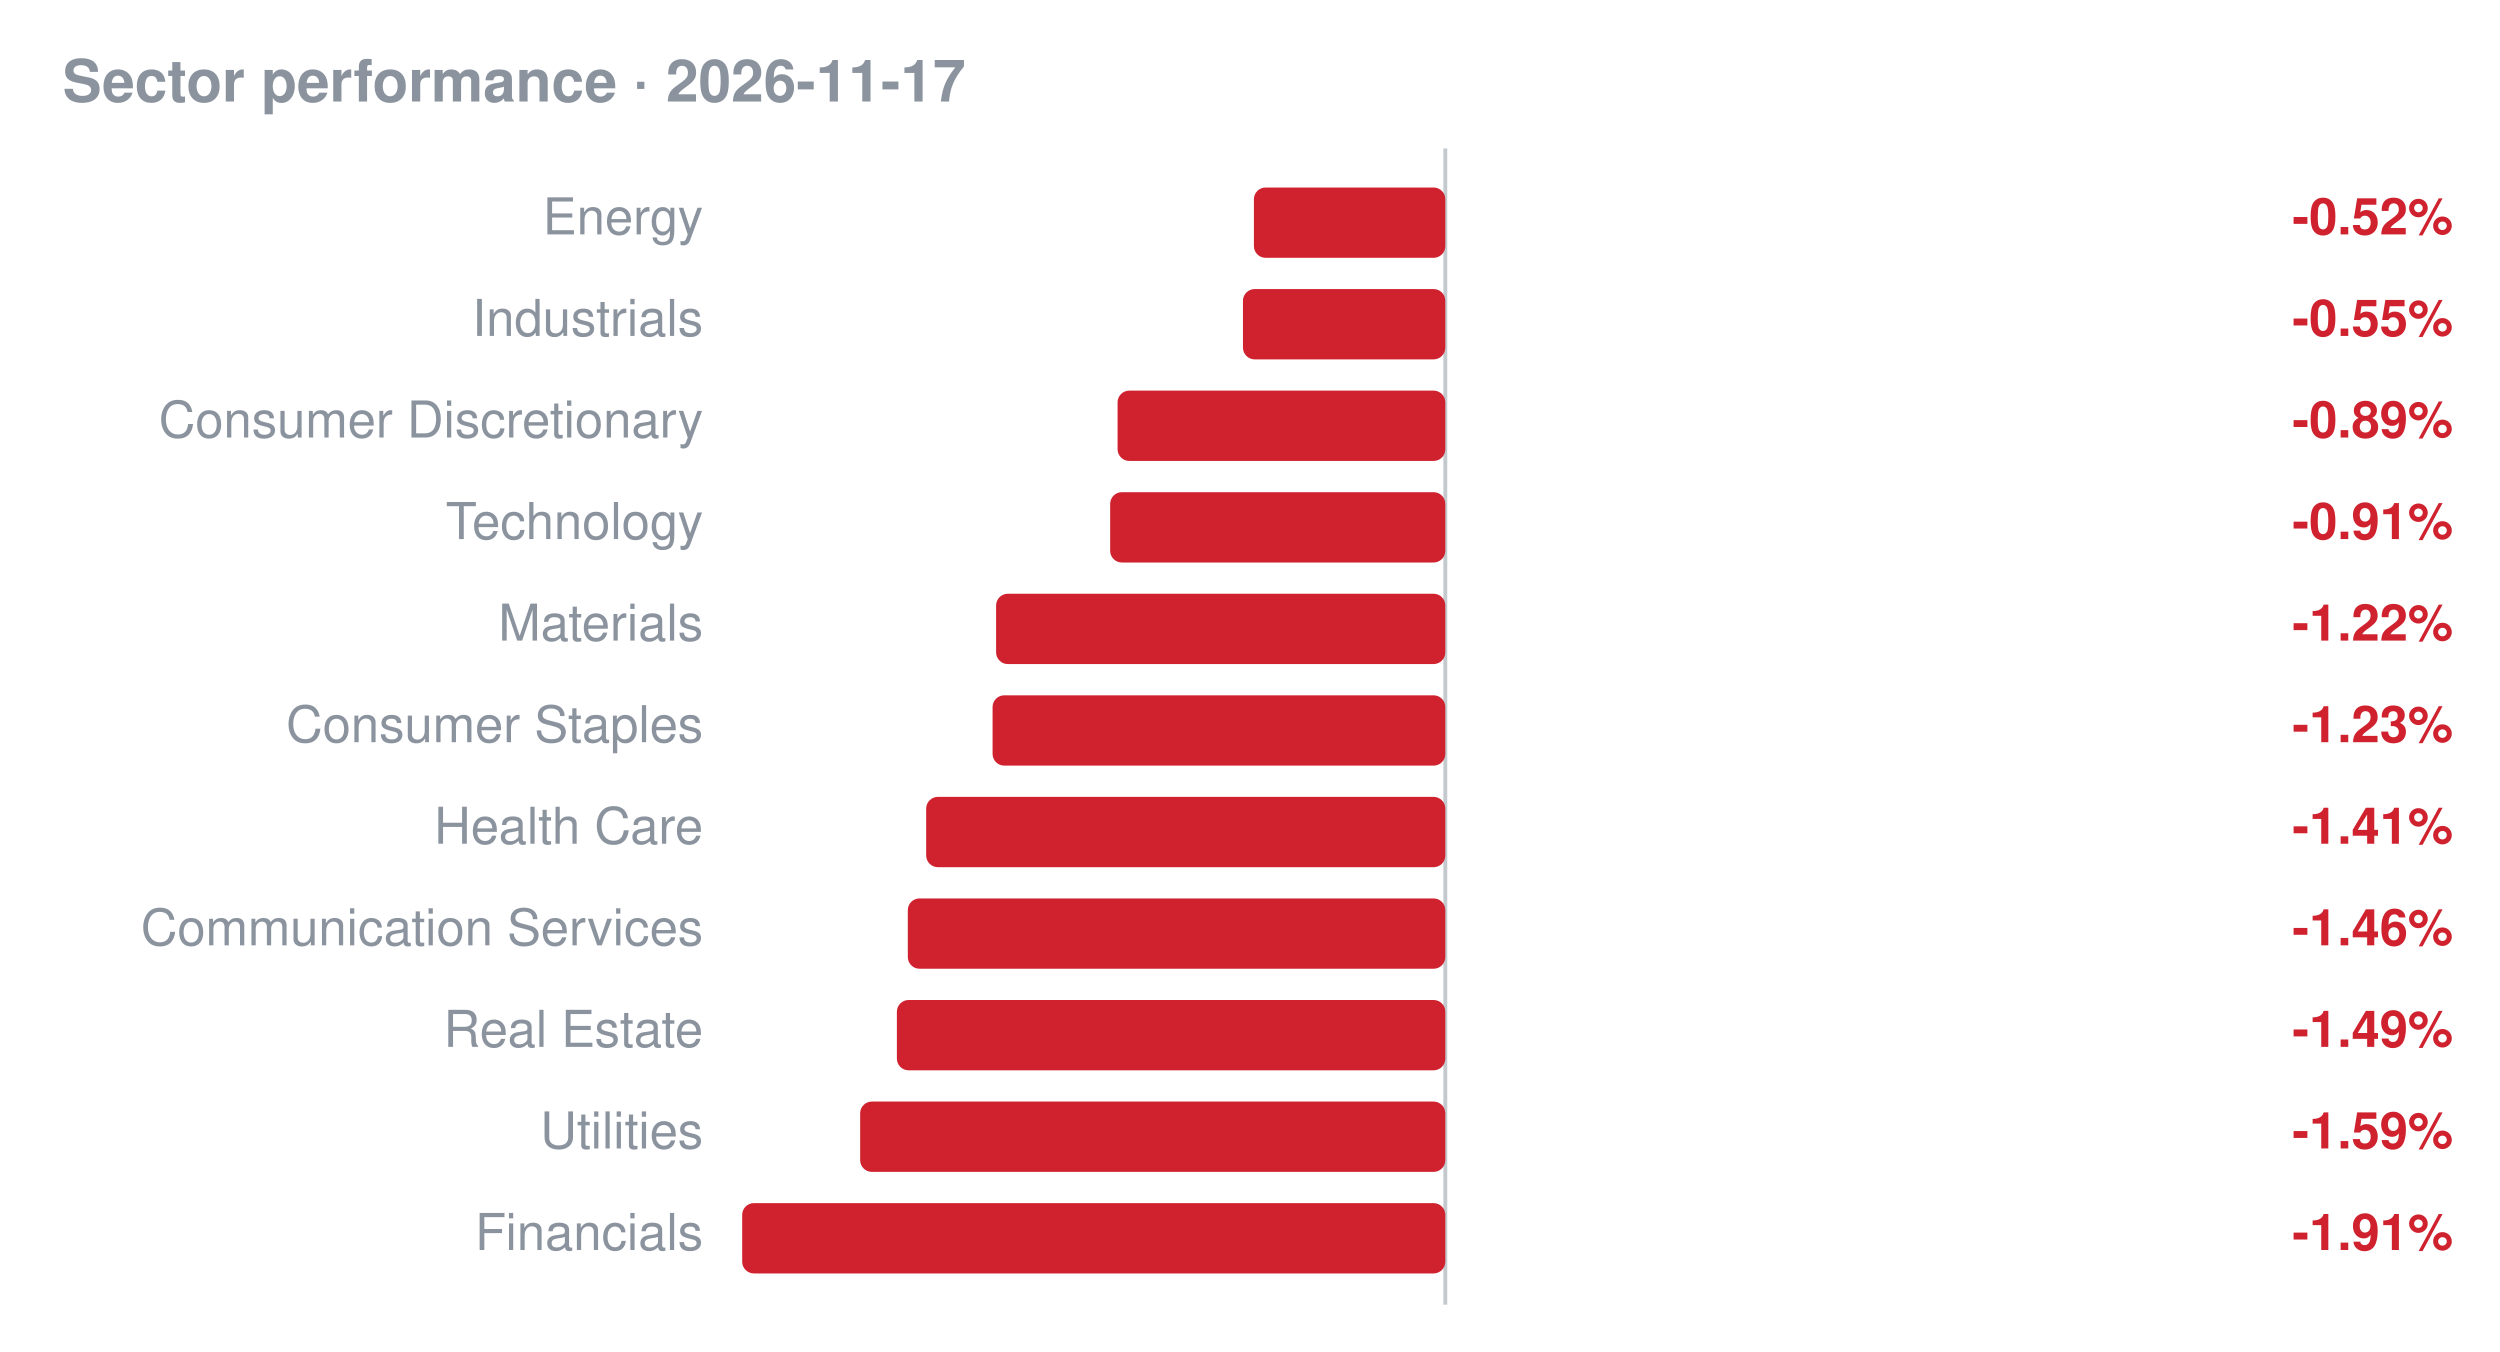
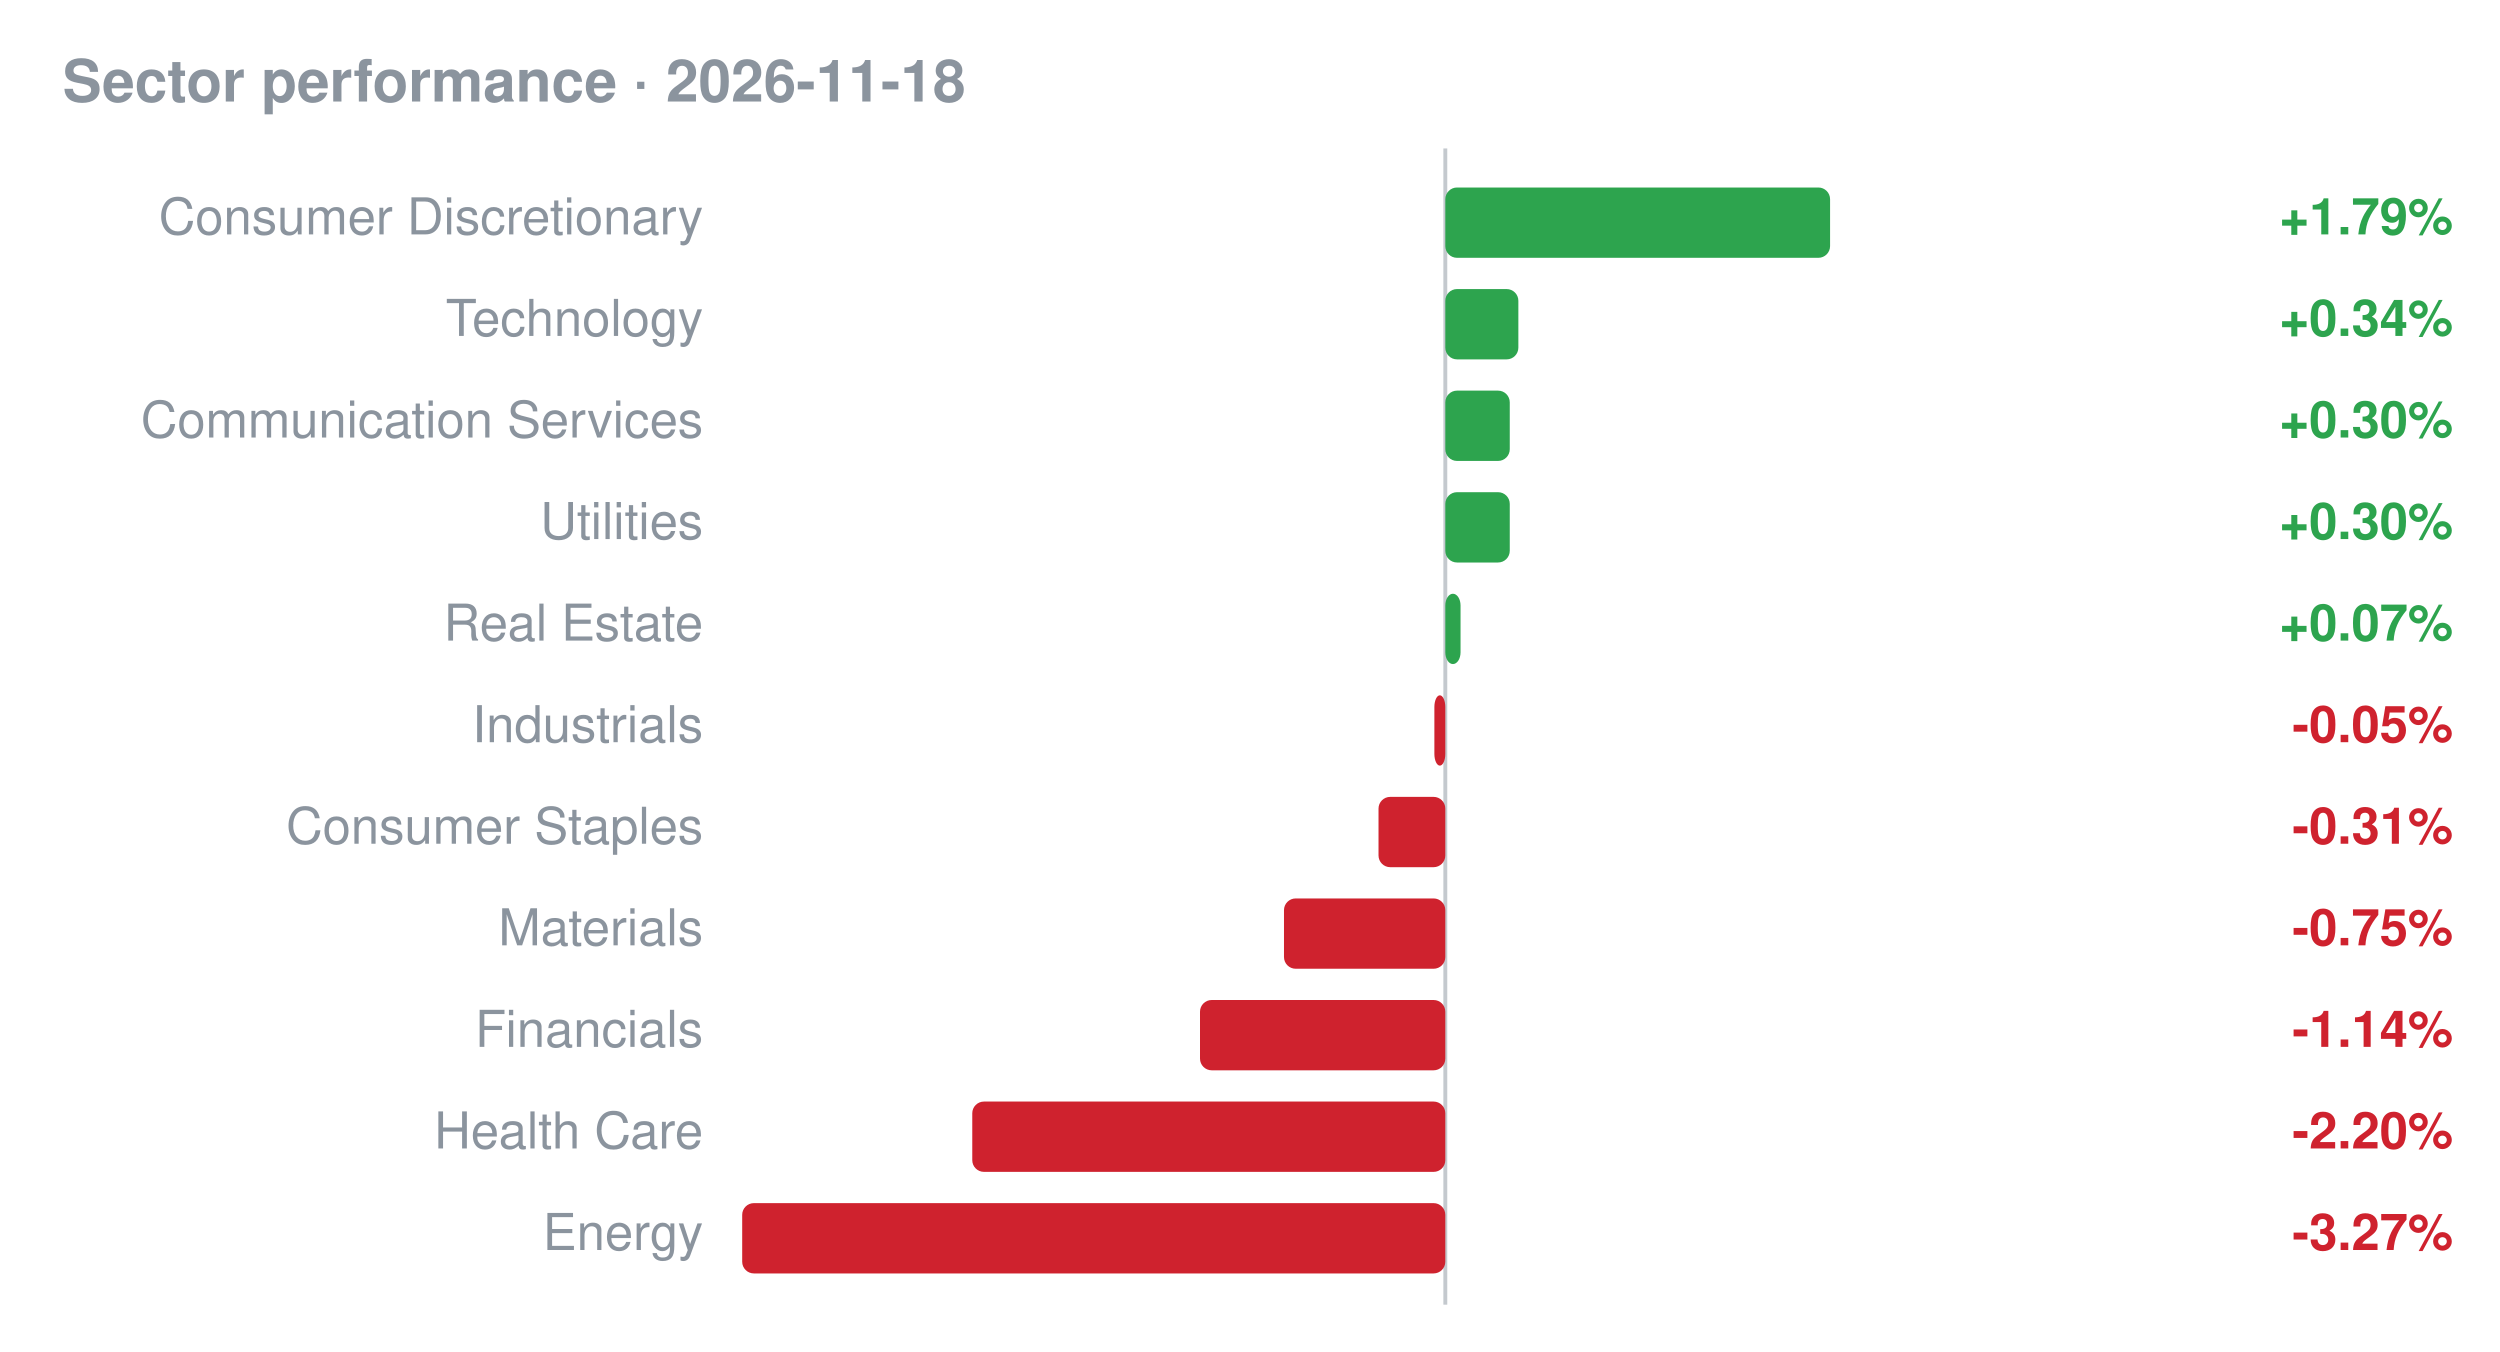
<svg xmlns="http://www.w3.org/2000/svg" width="640" height="346" viewBox="0 0 640 346" font-family="-apple-system,Segoe UI,Helvetica,Arial,sans-serif" font-size="13">
-   <text x="16" y="26" font-size="15" font-weight="600" fill="#8b949e">Sector performance · 2026-11-17</text>
+   <text x="16" y="26" font-size="15" font-weight="600" fill="#8b949e">Sector performance · 2026-11-18</text>
  <line x1="370.0" y1="38" x2="370.0" y2="334" stroke="#8b949e" stroke-opacity="0.5" />
-   <text x="180" y="60" text-anchor="end" fill="#8b949e">Energy</text>
-   <rect x="321.0" y="48" width="49.0" height="18" rx="3" fill="#cf222e" />
-   <text x="628" y="60" text-anchor="end" fill="#cf222e" font-weight="600">-0.52%</text>
-   <text x="180" y="86" text-anchor="end" fill="#8b949e">Industrials</text>
-   <rect x="318.2" y="74" width="51.8" height="18" rx="3" fill="#cf222e" />
-   <text x="628" y="86" text-anchor="end" fill="#cf222e" font-weight="600">-0.55%</text>
-   <text x="180" y="112" text-anchor="end" fill="#8b949e">Consumer Discretionary</text>
-   <rect x="286.1" y="100" width="83.9" height="18" rx="3" fill="#cf222e" />
-   <text x="628" y="112" text-anchor="end" fill="#cf222e" font-weight="600">-0.89%</text>
-   <text x="180" y="138" text-anchor="end" fill="#8b949e">Technology</text>
-   <rect x="284.2" y="126" width="85.8" height="18" rx="3" fill="#cf222e" />
-   <text x="628" y="138" text-anchor="end" fill="#cf222e" font-weight="600">-0.91%</text>
-   <text x="180" y="164" text-anchor="end" fill="#8b949e">Materials</text>
-   <rect x="255.0" y="152" width="115.0" height="18" rx="3" fill="#cf222e" />
-   <text x="628" y="164" text-anchor="end" fill="#cf222e" font-weight="600">-1.22%</text>
-   <text x="180" y="190" text-anchor="end" fill="#8b949e">Consumer Staples</text>
-   <rect x="254.1" y="178" width="115.9" height="18" rx="3" fill="#cf222e" />
-   <text x="628" y="190" text-anchor="end" fill="#cf222e" font-weight="600">-1.23%</text>
-   <text x="180" y="216" text-anchor="end" fill="#8b949e">Health Care</text>
-   <rect x="237.1" y="204" width="132.9" height="18" rx="3" fill="#cf222e" />
-   <text x="628" y="216" text-anchor="end" fill="#cf222e" font-weight="600">-1.41%</text>
-   <text x="180" y="242" text-anchor="end" fill="#8b949e">Communication Services</text>
-   <rect x="232.4" y="230" width="137.6" height="18" rx="3" fill="#cf222e" />
-   <text x="628" y="242" text-anchor="end" fill="#cf222e" font-weight="600">-1.46%</text>
-   <text x="180" y="268" text-anchor="end" fill="#8b949e">Real Estate</text>
-   <rect x="229.6" y="256" width="140.4" height="18" rx="3" fill="#cf222e" />
-   <text x="628" y="268" text-anchor="end" fill="#cf222e" font-weight="600">-1.49%</text>
-   <text x="180" y="294" text-anchor="end" fill="#8b949e">Utilities</text>
-   <rect x="220.2" y="282" width="149.8" height="18" rx="3" fill="#cf222e" />
-   <text x="628" y="294" text-anchor="end" fill="#cf222e" font-weight="600">-1.59%</text>
-   <text x="180" y="320" text-anchor="end" fill="#8b949e">Financials</text>
+   <text x="180" y="60" text-anchor="end" fill="#8b949e">Consumer Discretionary</text>
+   <rect x="370.0" y="48" width="98.5" height="18" rx="3" fill="#2da44e" />
+   <text x="628" y="60" text-anchor="end" fill="#2da44e" font-weight="600">+1.79%</text>
+   <text x="180" y="86" text-anchor="end" fill="#8b949e">Technology</text>
+   <rect x="370.0" y="74" width="18.7" height="18" rx="3" fill="#2da44e" />
+   <text x="628" y="86" text-anchor="end" fill="#2da44e" font-weight="600">+0.34%</text>
+   <text x="180" y="112" text-anchor="end" fill="#8b949e">Communication Services</text>
+   <rect x="370.0" y="100" width="16.5" height="18" rx="3" fill="#2da44e" />
+   <text x="628" y="112" text-anchor="end" fill="#2da44e" font-weight="600">+0.30%</text>
+   <text x="180" y="138" text-anchor="end" fill="#8b949e">Utilities</text>
+   <rect x="370.0" y="126" width="16.5" height="18" rx="3" fill="#2da44e" />
+   <text x="628" y="138" text-anchor="end" fill="#2da44e" font-weight="600">+0.30%</text>
+   <text x="180" y="164" text-anchor="end" fill="#8b949e">Real Estate</text>
+   <rect x="370.0" y="152" width="3.9" height="18" rx="3" fill="#2da44e" />
+   <text x="628" y="164" text-anchor="end" fill="#2da44e" font-weight="600">+0.07%</text>
+   <text x="180" y="190" text-anchor="end" fill="#8b949e">Industrials</text>
+   <rect x="367.2" y="178" width="2.8" height="18" rx="3" fill="#cf222e" />
+   <text x="628" y="190" text-anchor="end" fill="#cf222e" font-weight="600">-0.05%</text>
+   <text x="180" y="216" text-anchor="end" fill="#8b949e">Consumer Staples</text>
+   <rect x="352.9" y="204" width="17.1" height="18" rx="3" fill="#cf222e" />
+   <text x="628" y="216" text-anchor="end" fill="#cf222e" font-weight="600">-0.31%</text>
+   <text x="180" y="242" text-anchor="end" fill="#8b949e">Materials</text>
+   <rect x="328.7" y="230" width="41.3" height="18" rx="3" fill="#cf222e" />
+   <text x="628" y="242" text-anchor="end" fill="#cf222e" font-weight="600">-0.75%</text>
+   <text x="180" y="268" text-anchor="end" fill="#8b949e">Financials</text>
+   <rect x="307.2" y="256" width="62.8" height="18" rx="3" fill="#cf222e" />
+   <text x="628" y="268" text-anchor="end" fill="#cf222e" font-weight="600">-1.14%</text>
+   <text x="180" y="294" text-anchor="end" fill="#8b949e">Health Care</text>
+   <rect x="248.9" y="282" width="121.1" height="18" rx="3" fill="#cf222e" />
+   <text x="628" y="294" text-anchor="end" fill="#cf222e" font-weight="600">-2.20%</text>
+   <text x="180" y="320" text-anchor="end" fill="#8b949e">Energy</text>
  <rect x="190.0" y="308" width="180.0" height="18" rx="3" fill="#cf222e" />
-   <text x="628" y="320" text-anchor="end" fill="#cf222e" font-weight="600">-1.91%</text>
+   <text x="628" y="320" text-anchor="end" fill="#cf222e" font-weight="600">-3.27%</text>
</svg>
